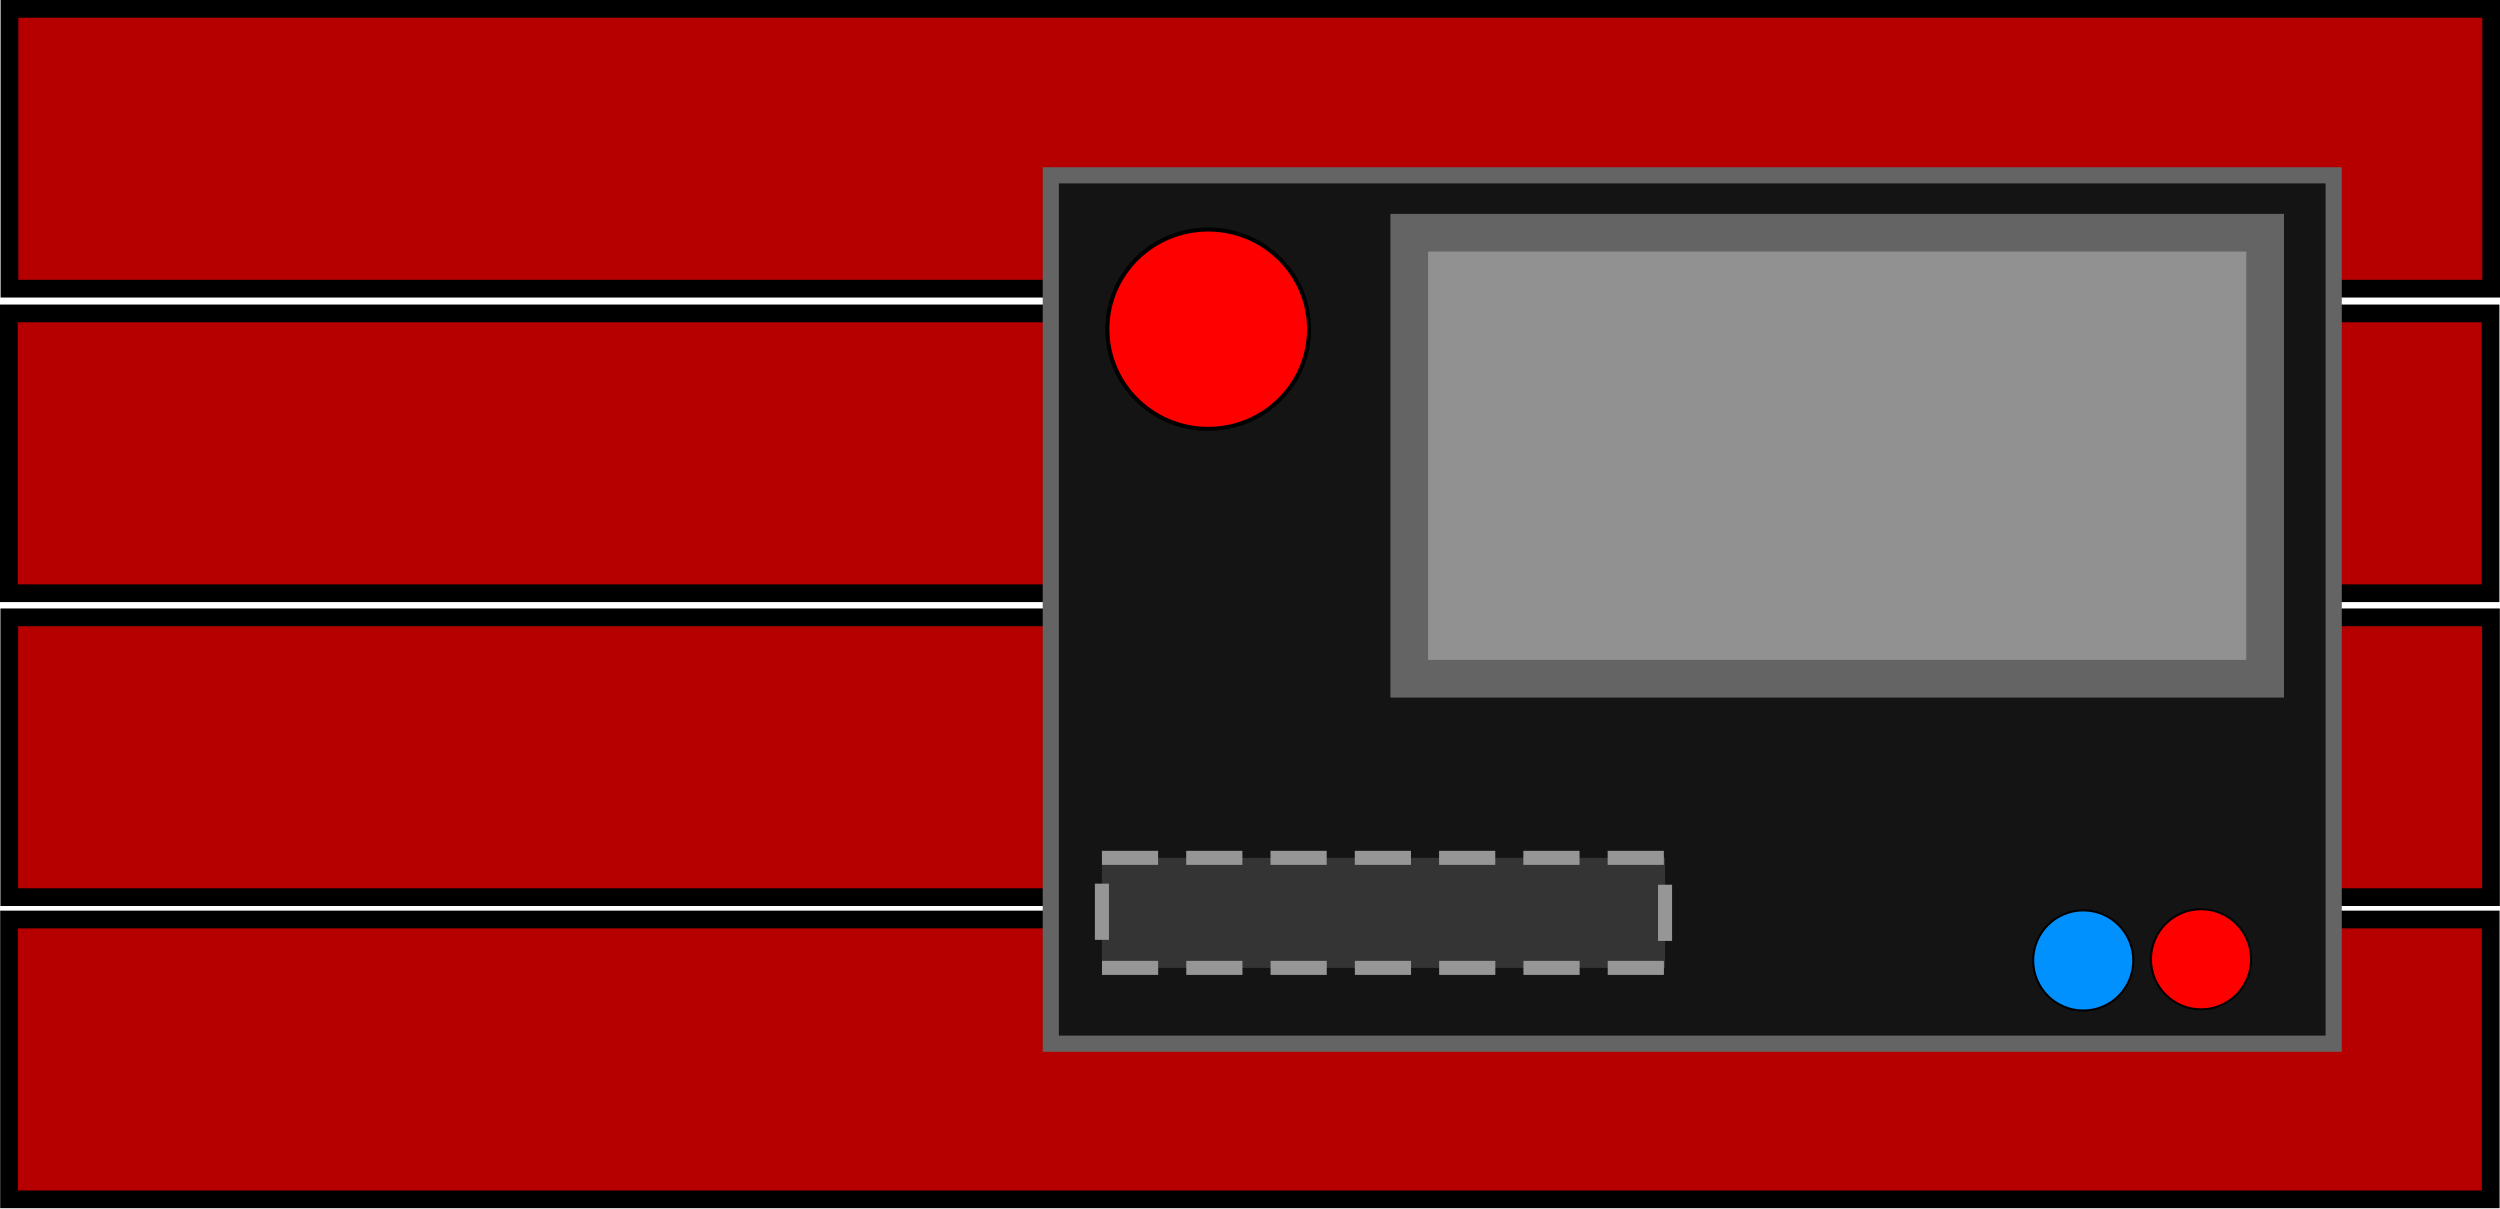
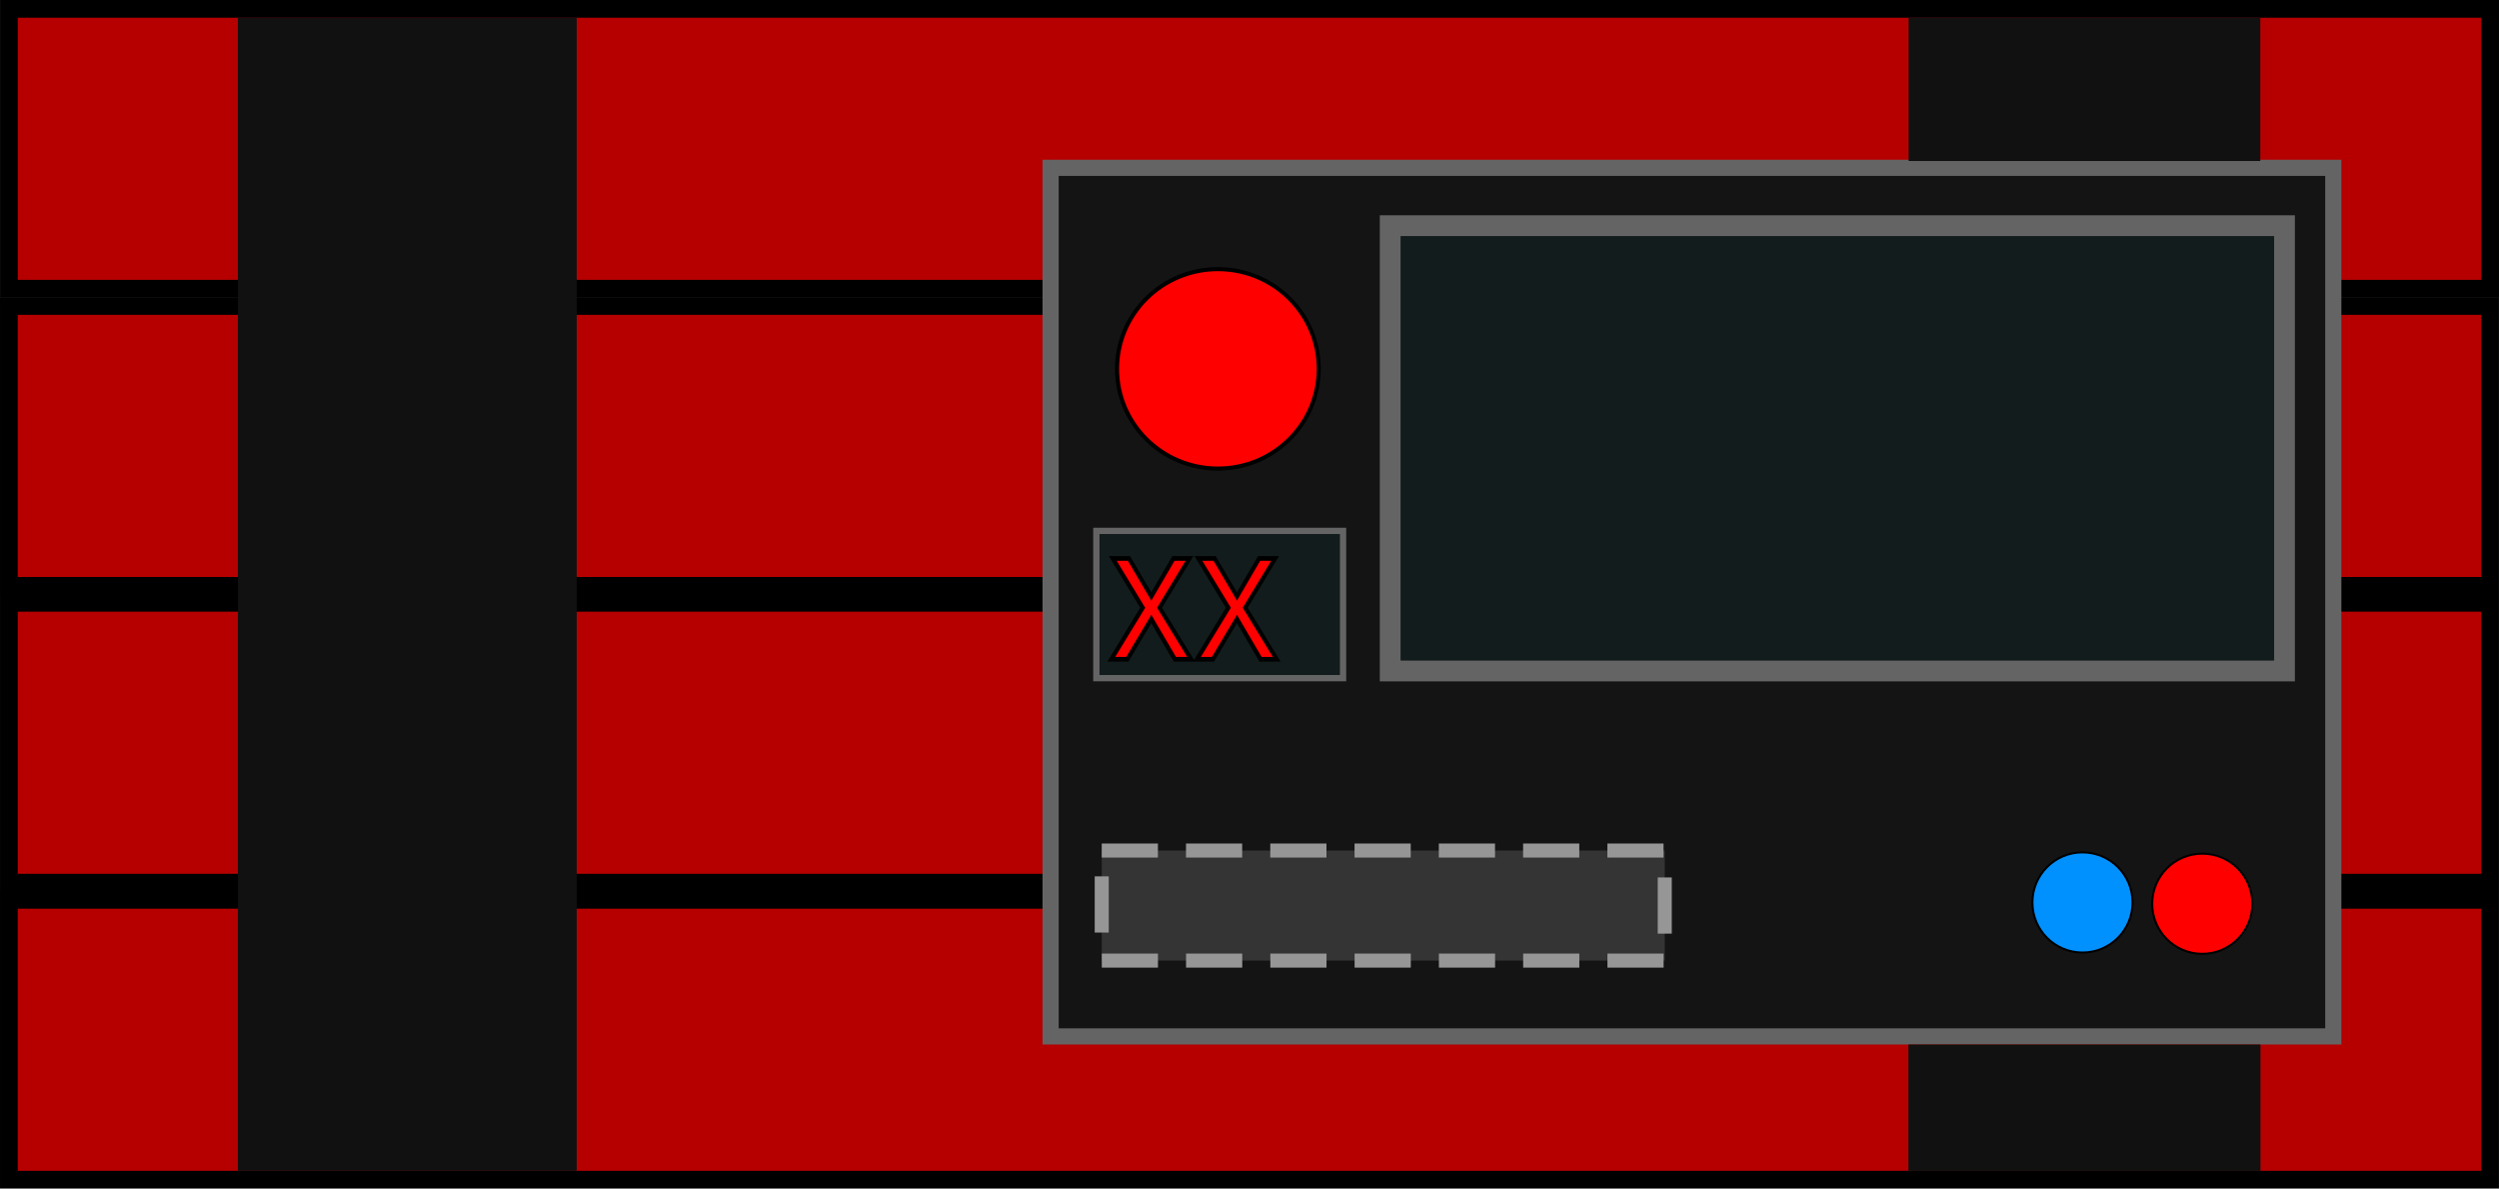
- <svg xmlns="http://www.w3.org/2000/svg" width="151.291mm" height="73.115mm" viewBox="0 0 536.071 259.068" id="svg2" version="1.1">
+ <svg xmlns="http://www.w3.org/2000/svg" width="151.257mm" height="71.911mm" viewBox="0 0 535.95 254.804" id="svg2" version="1.1">
  <defs id="defs4" />
-   <g id="layer1" transform="translate(-3.772727,-17.01334)">
-     <rect style="opacity:1;fill:#b60000;fill-opacity:1;stroke:#000000;stroke-width:3.8;stroke-miterlimit:4;stroke-dasharray:none;stroke-opacity:1" id="rect4140-9-8" width="532.143" height="60" x="5.712" y="214.181" />
-     <rect style="opacity:1;fill:#b60000;fill-opacity:1;stroke:#000000;stroke-width:3.8;stroke-miterlimit:4;stroke-dasharray:none;stroke-opacity:1" id="rect4140" width="532.143" height="60" x="5.801" y="18.913" />
+   <g id="layer1" transform="translate(-3.772581,-18.62074)">
+     <rect style="opacity:1;fill:#b60000;fill-opacity:1;stroke:#000000;stroke-width:3.8;stroke-miterlimit:4;stroke-dasharray:none;stroke-opacity:1" id="rect4140-9-8" width="532.143" height="60" x="5.673" y="211.525" />
+     <rect style="opacity:1;fill:#b60000;fill-opacity:1;stroke:#000000;stroke-width:3.8;stroke-miterlimit:4;stroke-dasharray:none;stroke-opacity:1" id="rect4140" width="532.143" height="60" x="5.679" y="20.521" />
    <rect style="opacity:1;fill:#b60000;fill-opacity:1;stroke:#000000;stroke-width:3.8;stroke-miterlimit:4;stroke-dasharray:none;stroke-opacity:1" id="rect4140-0" width="532.143" height="60" x="5.673" y="84.217" />
-     <rect style="opacity:1;fill:#b60000;fill-opacity:1;stroke:#000000;stroke-width:3.8;stroke-miterlimit:4;stroke-dasharray:none;stroke-opacity:1" id="rect4140-9" width="532.143" height="60" x="5.764" y="149.386" />
+     <rect style="opacity:1;fill:#b60000;fill-opacity:1;stroke:#000000;stroke-width:3.8;stroke-miterlimit:4;stroke-dasharray:none;stroke-opacity:1" id="rect4140-9" width="532.143" height="60" x="5.675" y="147.849" />
    <rect style="opacity:1;fill:#141414;fill-opacity:1;stroke:#646464;stroke-width:3.465;stroke-miterlimit:4;stroke-dasharray:none;stroke-opacity:1" id="rect4165" width="275.096" height="186.203" x="229.091" y="54.604" />
-     <ellipse style="opacity:1;fill:#ff0000;fill-opacity:1;stroke:#000000;stroke-width:0.873;stroke-miterlimit:4;stroke-dasharray:none;stroke-opacity:1" id="path4167" cx="262.846" cy="87.601" rx="21.629" ry="21.377" />
+     <ellipse style="opacity:1;fill:#ff0000;fill-opacity:1;stroke:#000000;stroke-width:0.873;stroke-miterlimit:4;stroke-dasharray:none;stroke-opacity:1" id="bigredLED" cx="264.971" cy="97.699" rx="21.629" ry="21.377" />
    <rect style="opacity:1;fill:#343434;fill-opacity:1;stroke:#969696;stroke-width:3.012;stroke-miterlimit:4;stroke-dasharray:12.049, 6.025;stroke-dashoffset:18.074;stroke-opacity:1" id="rect4169" width="120.752" height="23.595" x="240.055" y="200.959" />
-     <ellipse style="opacity:1;fill:#ff0000;fill-opacity:1;stroke:#000000;stroke-width:0.436;stroke-miterlimit:4;stroke-dasharray:none;stroke-opacity:1" id="path4167-2" cx="475.736" cy="222.709" rx="10.736" ry="10.736" />
-     <ellipse style="opacity:1;fill:#0091ff;fill-opacity:1;stroke:#000000;stroke-width:0.436;stroke-miterlimit:4;stroke-dasharray:none;stroke-opacity:1" id="path4167-2-9" cx="450.482" cy="222.962" rx="10.736" ry="10.736" />
-     <rect style="opacity:1;fill:#919191;fill-opacity:1;stroke:#646464;stroke-width:8.081;stroke-miterlimit:4;stroke-dasharray:none;stroke-opacity:1" id="rect4138" width="183.521" height="95.637" x="305.959" y="66.916" />
+     <ellipse style="opacity:1;fill:#ff0000;fill-opacity:1;stroke:#000000;stroke-width:0.436;stroke-miterlimit:4;stroke-dasharray:none;stroke-opacity:1" id="redLED" cx="476.089" cy="212.368" rx="10.736" ry="10.736" />
+     <ellipse style="opacity:1;fill:#0091ff;fill-opacity:1;stroke:#000000;stroke-width:0.436;stroke-miterlimit:4;stroke-dasharray:none;stroke-opacity:1" id="blueLED" cx="450.394" cy="212.09" rx="10.736" ry="10.736" />
+     <rect style="opacity:1;fill:#121c1c;fill-opacity:1;stroke:#646464;stroke-width:4.454;stroke-miterlimit:4;stroke-dasharray:none;stroke-opacity:1" id="rect4138" width="191.804" height="95.464" x="301.92" y="67.003" />
+     <rect style="opacity:1;fill:#121c1c;fill-opacity:1;stroke:#646464;stroke-width:1.345;stroke-miterlimit:4;stroke-dasharray:none;stroke-opacity:1" id="rect4138-6" width="52.912" height="31.573" x="238.903" y="132.433" />
+     <text xml:space="preserve" style="font-style:normal;font-weight:normal;font-size:37.422px;line-height:125%;font-family:sans-serif;letter-spacing:0px;word-spacing:0px;fill:#ff0000;fill-opacity:1;stroke:#000000;stroke-width:0.936px;stroke-linecap:butt;stroke-linejoin:miter;stroke-opacity:1" x="260.228" y="148.435" id="timeMulti" transform="scale(0.9279679,1.077624)">
+       <tspan id="tspan4190" x="260.228" y="148.435" style="font-style:normal;font-variant:normal;font-weight:500;font-stretch:normal;font-family:Orbitron;-inkscape-font-specification:'Orbitron Medium';stroke-width:0.936px">xx</tspan>
+     </text>
+     <rect style="opacity:1;fill:#111111;fill-opacity:1;stroke:#646464;stroke-width:0;stroke-miterlimit:4;stroke-dasharray:none;stroke-opacity:1" id="rect4138-6-1" width="75.501" height="27.103" x="413.067" y="242.541" />
+     <rect style="opacity:1;fill:#111111;fill-opacity:1;stroke:#646464;stroke-width:0;stroke-miterlimit:4;stroke-dasharray:none;stroke-opacity:1" id="rect4138-6-1-3" width="75.419" height="30.73" x="413.11" y="22.408" />
+     <rect style="opacity:1;fill:#111111;fill-opacity:1;stroke:#646464;stroke-width:0;stroke-miterlimit:4;stroke-dasharray:none;stroke-opacity:1" id="rect4138-6-1-4" width="72.651" height="247.212" x="54.804" y="22.418" />
  </g>
</svg>
